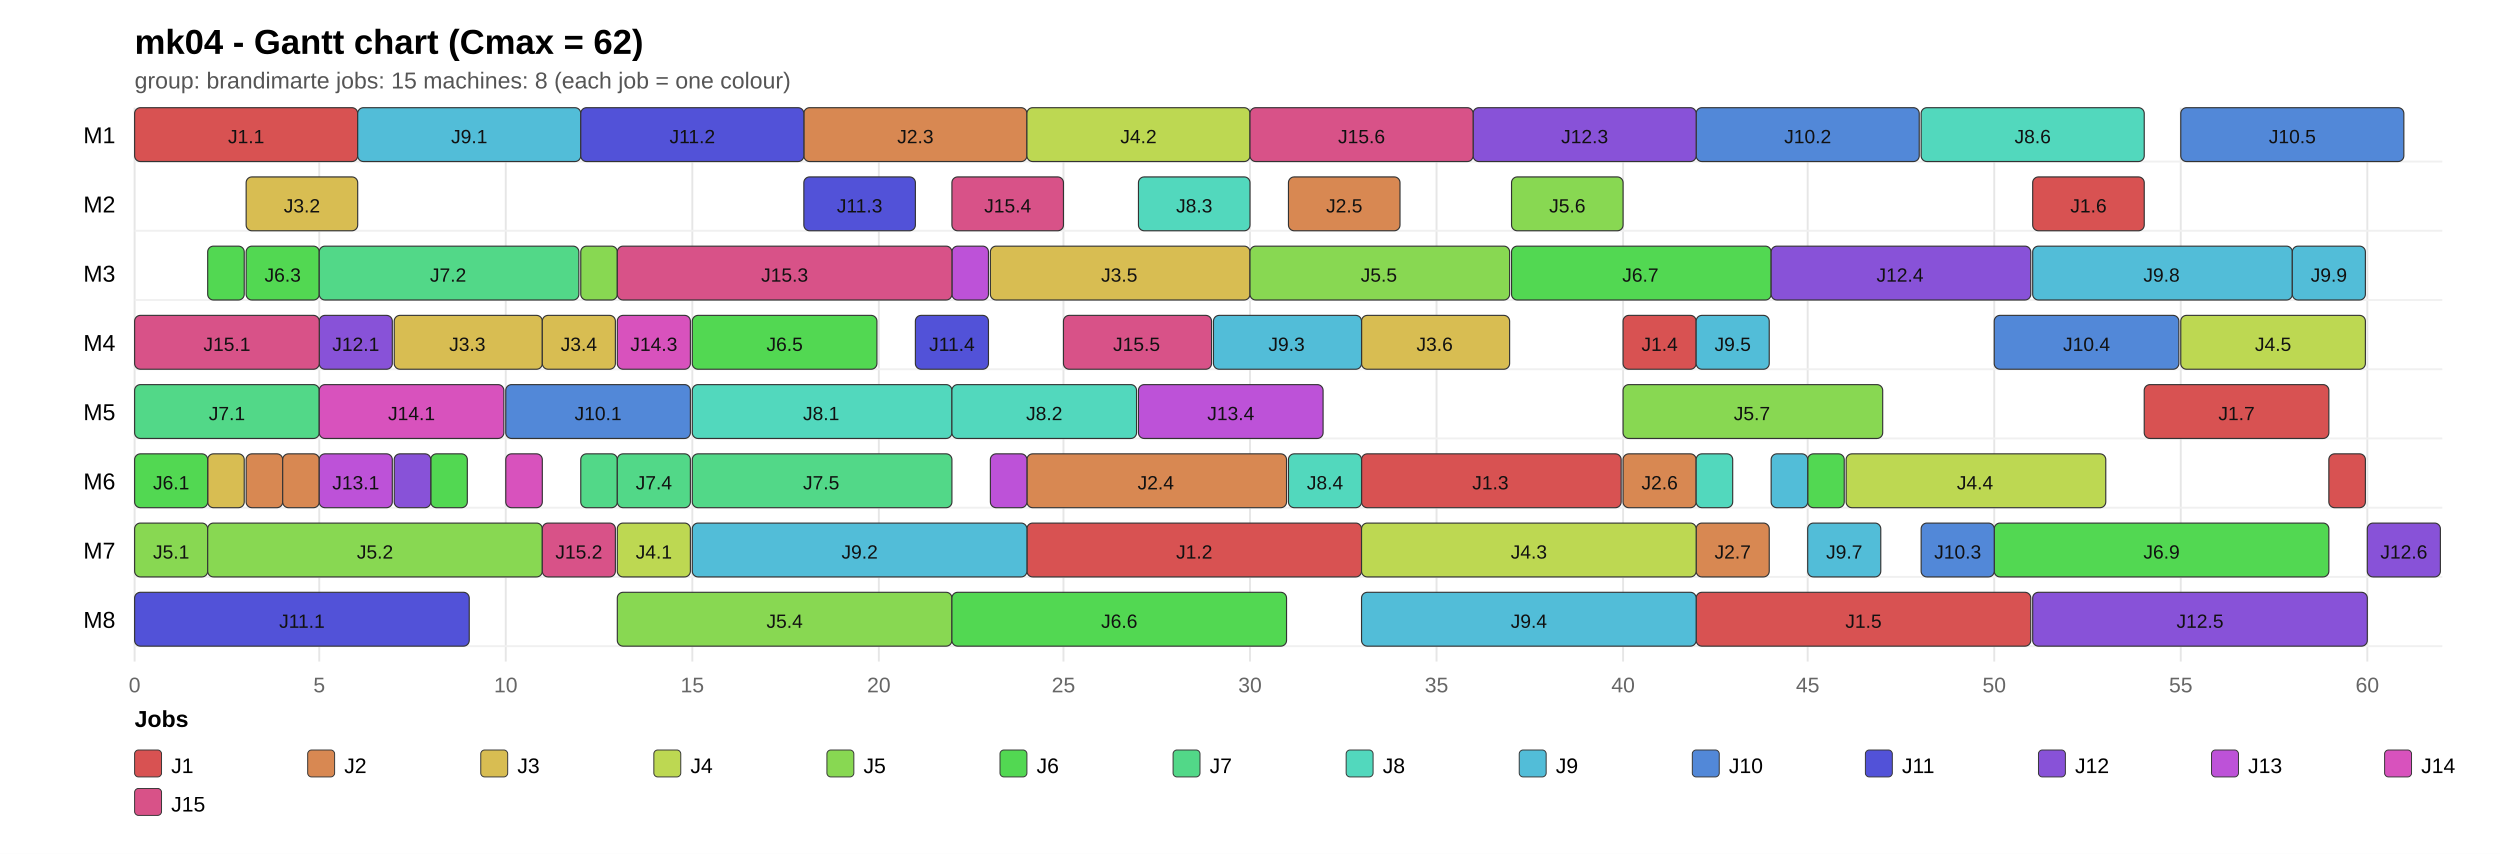
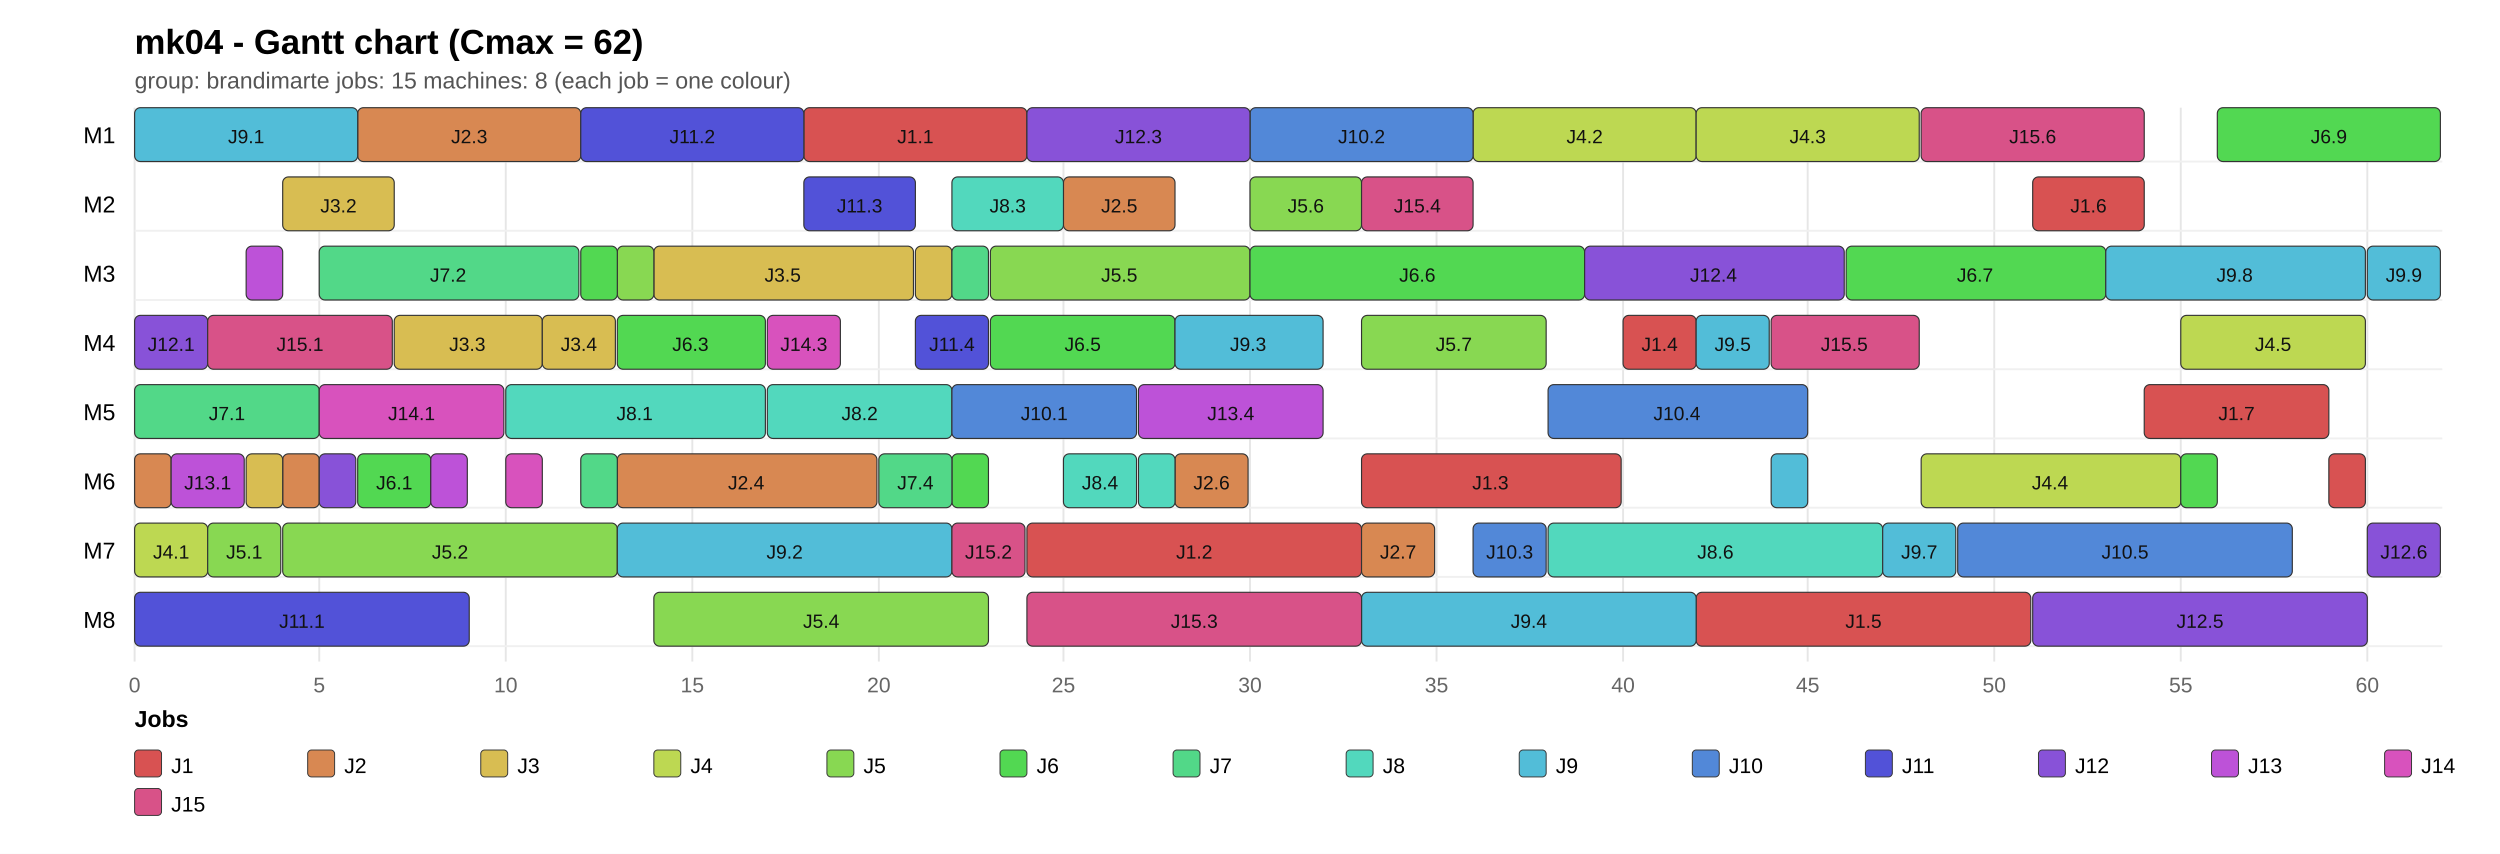
<svg xmlns="http://www.w3.org/2000/svg" width="1300" height="444" font-family="Segoe UI, Arial, sans-serif">
  <rect width="100%" height="100%" fill="white" />
  <text x="70" y="28" font-size="18" font-weight="bold">mk04  -  Gantt chart  (Cmax = 62)</text>
  <text x="70" y="46" font-size="12" fill="#555">group: brandimarte   jobs: 15   machines: 8   (each job = one colour)</text>
  <line x1="70" y1="56" x2="70" y2="344" stroke="#e6e6e6" />
  <text x="70" y="360" font-size="11" fill="#666" text-anchor="middle">0</text>
  <line x1="166" y1="56" x2="166" y2="344" stroke="#e6e6e6" />
  <text x="166" y="360" font-size="11" fill="#666" text-anchor="middle">5</text>
  <line x1="263" y1="56" x2="263" y2="344" stroke="#e6e6e6" />
  <text x="263" y="360" font-size="11" fill="#666" text-anchor="middle">10</text>
  <line x1="360" y1="56" x2="360" y2="344" stroke="#e6e6e6" />
  <text x="360" y="360" font-size="11" fill="#666" text-anchor="middle">15</text>
  <line x1="457" y1="56" x2="457" y2="344" stroke="#e6e6e6" />
  <text x="457" y="360" font-size="11" fill="#666" text-anchor="middle">20</text>
  <line x1="553" y1="56" x2="553" y2="344" stroke="#e6e6e6" />
  <text x="553" y="360" font-size="11" fill="#666" text-anchor="middle">25</text>
  <line x1="650" y1="56" x2="650" y2="344" stroke="#e6e6e6" />
  <text x="650" y="360" font-size="11" fill="#666" text-anchor="middle">30</text>
  <line x1="747" y1="56" x2="747" y2="344" stroke="#e6e6e6" />
  <text x="747" y="360" font-size="11" fill="#666" text-anchor="middle">35</text>
  <line x1="844" y1="56" x2="844" y2="344" stroke="#e6e6e6" />
  <text x="844" y="360" font-size="11" fill="#666" text-anchor="middle">40</text>
  <line x1="940" y1="56" x2="940" y2="344" stroke="#e6e6e6" />
  <text x="940" y="360" font-size="11" fill="#666" text-anchor="middle">45</text>
  <line x1="1037" y1="56" x2="1037" y2="344" stroke="#e6e6e6" />
  <text x="1037" y="360" font-size="11" fill="#666" text-anchor="middle">50</text>
  <line x1="1134" y1="56" x2="1134" y2="344" stroke="#e6e6e6" />
  <text x="1134" y="360" font-size="11" fill="#666" text-anchor="middle">55</text>
  <line x1="1231" y1="56" x2="1231" y2="344" stroke="#e6e6e6" />
  <text x="1231" y="360" font-size="11" fill="#666" text-anchor="middle">60</text>
  <text x="60" y="74.48" font-size="12" text-anchor="end">M1</text>
  <line x1="70" y1="84" x2="1270" y2="84" stroke="#f0f0f0" />
  <text x="60" y="110.48" font-size="12" text-anchor="end">M2</text>
  <line x1="70" y1="120" x2="1270" y2="120" stroke="#f0f0f0" />
  <text x="60" y="146.48" font-size="12" text-anchor="end">M3</text>
  <line x1="70" y1="156" x2="1270" y2="156" stroke="#f0f0f0" />
  <text x="60" y="182.48" font-size="12" text-anchor="end">M4</text>
  <line x1="70" y1="192" x2="1270" y2="192" stroke="#f0f0f0" />
  <text x="60" y="218.48" font-size="12" text-anchor="end">M5</text>
  <line x1="70" y1="228" x2="1270" y2="228" stroke="#f0f0f0" />
  <text x="60" y="254.48" font-size="12" text-anchor="end">M6</text>
  <line x1="70" y1="264" x2="1270" y2="264" stroke="#f0f0f0" />
  <text x="60" y="290.48" font-size="12" text-anchor="end">M7</text>
  <line x1="70" y1="300" x2="1270" y2="300" stroke="#f0f0f0" />
  <text x="60" y="326.48" font-size="12" text-anchor="end">M8</text>
  <line x1="70" y1="336" x2="1270" y2="336" stroke="#f0f0f0" />
-   <rect x="70" y="56" width="116" height="28" rx="3" fill="#D85252" stroke="#333" stroke-width="0.6" />
-   <text x="128" y="74.48" font-size="10" fill="#111" text-anchor="middle">J1.1</text>
+   <rect x="418" y="56" width="116" height="28" rx="3" fill="#D85252" stroke="#333" stroke-width="0.6" />
+   <text x="476" y="74.48" font-size="10" fill="#111" text-anchor="middle">J1.1</text>
  <rect x="534" y="272" width="174" height="28" rx="3" fill="#D85252" stroke="#333" stroke-width="0.6" />
  <text x="621" y="290.48" font-size="10" fill="#111" text-anchor="middle">J1.2</text>
  <rect x="708" y="236" width="135" height="28" rx="3" fill="#D85252" stroke="#333" stroke-width="0.6" />
  <text x="775" y="254.48" font-size="10" fill="#111" text-anchor="middle">J1.3</text>
  <rect x="844" y="164" width="38" height="28" rx="3" fill="#D85252" stroke="#333" stroke-width="0.6" />
  <text x="863" y="182.48" font-size="10" fill="#111" text-anchor="middle">J1.4</text>
  <rect x="882" y="308" width="174" height="28" rx="3" fill="#D85252" stroke="#333" stroke-width="0.6" />
  <text x="969" y="326.48" font-size="10" fill="#111" text-anchor="middle">J1.5</text>
  <rect x="1057" y="92" width="58" height="28" rx="3" fill="#D85252" stroke="#333" stroke-width="0.6" />
  <text x="1086" y="110.48" font-size="10" fill="#111" text-anchor="middle">J1.6</text>
  <rect x="1115" y="200" width="96" height="28" rx="3" fill="#D85252" stroke="#333" stroke-width="0.6" />
  <text x="1163" y="218.48" font-size="10" fill="#111" text-anchor="middle">J1.7</text>
  <rect x="1211" y="236" width="19" height="28" rx="3" fill="#D85252" stroke="#333" stroke-width="0.6" />
-   <rect x="128" y="236" width="19" height="28" rx="3" fill="#D88852" stroke="#333" stroke-width="0.6" />
+   <rect x="70" y="236" width="19" height="28" rx="3" fill="#D88852" stroke="#333" stroke-width="0.6" />
  <rect x="147" y="236" width="19" height="28" rx="3" fill="#D88852" stroke="#333" stroke-width="0.6" />
-   <rect x="418" y="56" width="116" height="28" rx="3" fill="#D88852" stroke="#333" stroke-width="0.6" />
-   <text x="476" y="74.48" font-size="10" fill="#111" text-anchor="middle">J2.3</text>
-   <rect x="534" y="236" width="135" height="28" rx="3" fill="#D88852" stroke="#333" stroke-width="0.6" />
-   <text x="601" y="254.48" font-size="10" fill="#111" text-anchor="middle">J2.4</text>
-   <rect x="670" y="92" width="58" height="28" rx="3" fill="#D88852" stroke="#333" stroke-width="0.6" />
-   <text x="699" y="110.48" font-size="10" fill="#111" text-anchor="middle">J2.5</text>
-   <rect x="844" y="236" width="38" height="28" rx="3" fill="#D88852" stroke="#333" stroke-width="0.6" />
-   <text x="863" y="254.48" font-size="10" fill="#111" text-anchor="middle">J2.6</text>
-   <rect x="882" y="272" width="38" height="28" rx="3" fill="#D88852" stroke="#333" stroke-width="0.6" />
-   <text x="901" y="290.48" font-size="10" fill="#111" text-anchor="middle">J2.7</text>
-   <rect x="108" y="236" width="19" height="28" rx="3" fill="#D8BD52" stroke="#333" stroke-width="0.6" />
-   <rect x="128" y="92" width="58" height="28" rx="3" fill="#D8BD52" stroke="#333" stroke-width="0.6" />
-   <text x="157" y="110.48" font-size="10" fill="#111" text-anchor="middle">J3.2</text>
+   <rect x="186" y="56" width="116" height="28" rx="3" fill="#D88852" stroke="#333" stroke-width="0.6" />
+   <text x="244" y="74.48" font-size="10" fill="#111" text-anchor="middle">J2.3</text>
+   <rect x="321" y="236" width="135" height="28" rx="3" fill="#D88852" stroke="#333" stroke-width="0.6" />
+   <text x="388" y="254.48" font-size="10" fill="#111" text-anchor="middle">J2.4</text>
+   <rect x="553" y="92" width="58" height="28" rx="3" fill="#D88852" stroke="#333" stroke-width="0.6" />
+   <text x="582" y="110.48" font-size="10" fill="#111" text-anchor="middle">J2.5</text>
+   <rect x="611" y="236" width="38" height="28" rx="3" fill="#D88852" stroke="#333" stroke-width="0.6" />
+   <text x="630" y="254.48" font-size="10" fill="#111" text-anchor="middle">J2.6</text>
+   <rect x="708" y="272" width="38" height="28" rx="3" fill="#D88852" stroke="#333" stroke-width="0.6" />
+   <text x="727" y="290.48" font-size="10" fill="#111" text-anchor="middle">J2.7</text>
+   <rect x="128" y="236" width="19" height="28" rx="3" fill="#D8BD52" stroke="#333" stroke-width="0.6" />
+   <rect x="147" y="92" width="58" height="28" rx="3" fill="#D8BD52" stroke="#333" stroke-width="0.6" />
+   <text x="176" y="110.48" font-size="10" fill="#111" text-anchor="middle">J3.2</text>
  <rect x="205" y="164" width="77" height="28" rx="3" fill="#D8BD52" stroke="#333" stroke-width="0.6" />
  <text x="243" y="182.48" font-size="10" fill="#111" text-anchor="middle">J3.3</text>
  <rect x="282" y="164" width="38" height="28" rx="3" fill="#D8BD52" stroke="#333" stroke-width="0.6" />
  <text x="301" y="182.48" font-size="10" fill="#111" text-anchor="middle">J3.4</text>
-   <rect x="515" y="128" width="135" height="28" rx="3" fill="#D8BD52" stroke="#333" stroke-width="0.6" />
-   <text x="582" y="146.48" font-size="10" fill="#111" text-anchor="middle">J3.5</text>
-   <rect x="708" y="164" width="77" height="28" rx="3" fill="#D8BD52" stroke="#333" stroke-width="0.6" />
-   <text x="746" y="182.48" font-size="10" fill="#111" text-anchor="middle">J3.6</text>
-   <rect x="321" y="272" width="38" height="28" rx="3" fill="#BDD852" stroke="#333" stroke-width="0.6" />
-   <text x="340" y="290.48" font-size="10" fill="#111" text-anchor="middle">J4.1</text>
-   <rect x="534" y="56" width="116" height="28" rx="3" fill="#BDD852" stroke="#333" stroke-width="0.6" />
-   <text x="592" y="74.48" font-size="10" fill="#111" text-anchor="middle">J4.2</text>
-   <rect x="708" y="272" width="174" height="28" rx="3" fill="#BDD852" stroke="#333" stroke-width="0.6" />
-   <text x="795" y="290.48" font-size="10" fill="#111" text-anchor="middle">J4.3</text>
-   <rect x="960" y="236" width="135" height="28" rx="3" fill="#BDD852" stroke="#333" stroke-width="0.6" />
-   <text x="1027" y="254.48" font-size="10" fill="#111" text-anchor="middle">J4.4</text>
+   <rect x="340" y="128" width="135" height="28" rx="3" fill="#D8BD52" stroke="#333" stroke-width="0.6" />
+   <text x="407" y="146.48" font-size="10" fill="#111" text-anchor="middle">J3.5</text>
+   <rect x="476" y="128" width="19" height="28" rx="3" fill="#D8BD52" stroke="#333" stroke-width="0.6" />
+   <rect x="70" y="272" width="38" height="28" rx="3" fill="#BDD852" stroke="#333" stroke-width="0.6" />
+   <text x="89" y="290.48" font-size="10" fill="#111" text-anchor="middle">J4.1</text>
+   <rect x="766" y="56" width="116" height="28" rx="3" fill="#BDD852" stroke="#333" stroke-width="0.6" />
+   <text x="824" y="74.48" font-size="10" fill="#111" text-anchor="middle">J4.2</text>
+   <rect x="882" y="56" width="116" height="28" rx="3" fill="#BDD852" stroke="#333" stroke-width="0.6" />
+   <text x="940" y="74.48" font-size="10" fill="#111" text-anchor="middle">J4.3</text>
+   <rect x="999" y="236" width="135" height="28" rx="3" fill="#BDD852" stroke="#333" stroke-width="0.6" />
+   <text x="1066" y="254.48" font-size="10" fill="#111" text-anchor="middle">J4.4</text>
  <rect x="1134" y="164" width="96" height="28" rx="3" fill="#BDD852" stroke="#333" stroke-width="0.6" />
  <text x="1182" y="182.48" font-size="10" fill="#111" text-anchor="middle">J4.5</text>
-   <rect x="70" y="272" width="38" height="28" rx="3" fill="#88D852" stroke="#333" stroke-width="0.6" />
-   <text x="89" y="290.48" font-size="10" fill="#111" text-anchor="middle">J5.1</text>
-   <rect x="108" y="272" width="174" height="28" rx="3" fill="#88D852" stroke="#333" stroke-width="0.6" />
-   <text x="195" y="290.48" font-size="10" fill="#111" text-anchor="middle">J5.2</text>
-   <rect x="302" y="128" width="19" height="28" rx="3" fill="#88D852" stroke="#333" stroke-width="0.6" />
-   <rect x="321" y="308" width="174" height="28" rx="3" fill="#88D852" stroke="#333" stroke-width="0.6" />
-   <text x="408" y="326.48" font-size="10" fill="#111" text-anchor="middle">J5.4</text>
-   <rect x="650" y="128" width="135" height="28" rx="3" fill="#88D852" stroke="#333" stroke-width="0.6" />
-   <text x="717" y="146.48" font-size="10" fill="#111" text-anchor="middle">J5.5</text>
-   <rect x="786" y="92" width="58" height="28" rx="3" fill="#88D852" stroke="#333" stroke-width="0.6" />
-   <text x="815" y="110.48" font-size="10" fill="#111" text-anchor="middle">J5.6</text>
-   <rect x="844" y="200" width="135" height="28" rx="3" fill="#88D852" stroke="#333" stroke-width="0.6" />
-   <text x="911" y="218.48" font-size="10" fill="#111" text-anchor="middle">J5.7</text>
-   <rect x="70" y="236" width="38" height="28" rx="3" fill="#52D852" stroke="#333" stroke-width="0.6" />
-   <text x="89" y="254.48" font-size="10" fill="#111" text-anchor="middle">J6.1</text>
-   <rect x="108" y="128" width="19" height="28" rx="3" fill="#52D852" stroke="#333" stroke-width="0.6" />
-   <rect x="128" y="128" width="38" height="28" rx="3" fill="#52D852" stroke="#333" stroke-width="0.6" />
-   <text x="147" y="146.48" font-size="10" fill="#111" text-anchor="middle">J6.3</text>
-   <rect x="224" y="236" width="19" height="28" rx="3" fill="#52D852" stroke="#333" stroke-width="0.6" />
-   <rect x="360" y="164" width="96" height="28" rx="3" fill="#52D852" stroke="#333" stroke-width="0.6" />
-   <text x="408" y="182.48" font-size="10" fill="#111" text-anchor="middle">J6.5</text>
-   <rect x="495" y="308" width="174" height="28" rx="3" fill="#52D852" stroke="#333" stroke-width="0.6" />
-   <text x="582" y="326.48" font-size="10" fill="#111" text-anchor="middle">J6.6</text>
-   <rect x="786" y="128" width="135" height="28" rx="3" fill="#52D852" stroke="#333" stroke-width="0.6" />
-   <text x="853" y="146.48" font-size="10" fill="#111" text-anchor="middle">J6.7</text>
-   <rect x="940" y="236" width="19" height="28" rx="3" fill="#52D852" stroke="#333" stroke-width="0.6" />
-   <rect x="1037" y="272" width="174" height="28" rx="3" fill="#52D852" stroke="#333" stroke-width="0.6" />
-   <text x="1124" y="290.48" font-size="10" fill="#111" text-anchor="middle">J6.9</text>
+   <rect x="108" y="272" width="38" height="28" rx="3" fill="#88D852" stroke="#333" stroke-width="0.6" />
+   <text x="127" y="290.48" font-size="10" fill="#111" text-anchor="middle">J5.1</text>
+   <rect x="147" y="272" width="174" height="28" rx="3" fill="#88D852" stroke="#333" stroke-width="0.6" />
+   <text x="234" y="290.48" font-size="10" fill="#111" text-anchor="middle">J5.2</text>
+   <rect x="321" y="128" width="19" height="28" rx="3" fill="#88D852" stroke="#333" stroke-width="0.6" />
+   <rect x="340" y="308" width="174" height="28" rx="3" fill="#88D852" stroke="#333" stroke-width="0.6" />
+   <text x="427" y="326.48" font-size="10" fill="#111" text-anchor="middle">J5.4</text>
+   <rect x="515" y="128" width="135" height="28" rx="3" fill="#88D852" stroke="#333" stroke-width="0.6" />
+   <text x="582" y="146.48" font-size="10" fill="#111" text-anchor="middle">J5.5</text>
+   <rect x="650" y="92" width="58" height="28" rx="3" fill="#88D852" stroke="#333" stroke-width="0.6" />
+   <text x="679" y="110.48" font-size="10" fill="#111" text-anchor="middle">J5.6</text>
+   <rect x="708" y="164" width="96" height="28" rx="3" fill="#88D852" stroke="#333" stroke-width="0.6" />
+   <text x="756" y="182.48" font-size="10" fill="#111" text-anchor="middle">J5.7</text>
+   <rect x="186" y="236" width="38" height="28" rx="3" fill="#52D852" stroke="#333" stroke-width="0.6" />
+   <text x="205" y="254.48" font-size="10" fill="#111" text-anchor="middle">J6.1</text>
+   <rect x="302" y="128" width="19" height="28" rx="3" fill="#52D852" stroke="#333" stroke-width="0.6" />
+   <rect x="321" y="164" width="77" height="28" rx="3" fill="#52D852" stroke="#333" stroke-width="0.6" />
+   <text x="359" y="182.48" font-size="10" fill="#111" text-anchor="middle">J6.3</text>
+   <rect x="495" y="236" width="19" height="28" rx="3" fill="#52D852" stroke="#333" stroke-width="0.6" />
+   <rect x="515" y="164" width="96" height="28" rx="3" fill="#52D852" stroke="#333" stroke-width="0.6" />
+   <text x="563" y="182.48" font-size="10" fill="#111" text-anchor="middle">J6.5</text>
+   <rect x="650" y="128" width="174" height="28" rx="3" fill="#52D852" stroke="#333" stroke-width="0.6" />
+   <text x="737" y="146.48" font-size="10" fill="#111" text-anchor="middle">J6.6</text>
+   <rect x="960" y="128" width="135" height="28" rx="3" fill="#52D852" stroke="#333" stroke-width="0.6" />
+   <text x="1027" y="146.48" font-size="10" fill="#111" text-anchor="middle">J6.7</text>
+   <rect x="1134" y="236" width="19" height="28" rx="3" fill="#52D852" stroke="#333" stroke-width="0.6" />
+   <rect x="1153" y="56" width="116" height="28" rx="3" fill="#52D852" stroke="#333" stroke-width="0.6" />
+   <text x="1211" y="74.48" font-size="10" fill="#111" text-anchor="middle">J6.9</text>
  <rect x="70" y="200" width="96" height="28" rx="3" fill="#52D888" stroke="#333" stroke-width="0.6" />
  <text x="118" y="218.48" font-size="10" fill="#111" text-anchor="middle">J7.1</text>
  <rect x="166" y="128" width="135" height="28" rx="3" fill="#52D888" stroke="#333" stroke-width="0.6" />
  <text x="233" y="146.48" font-size="10" fill="#111" text-anchor="middle">J7.2</text>
  <rect x="302" y="236" width="19" height="28" rx="3" fill="#52D888" stroke="#333" stroke-width="0.6" />
-   <rect x="321" y="236" width="38" height="28" rx="3" fill="#52D888" stroke="#333" stroke-width="0.6" />
-   <text x="340" y="254.48" font-size="10" fill="#111" text-anchor="middle">J7.4</text>
-   <rect x="360" y="236" width="135" height="28" rx="3" fill="#52D888" stroke="#333" stroke-width="0.6" />
-   <text x="427" y="254.48" font-size="10" fill="#111" text-anchor="middle">J7.5</text>
-   <rect x="360" y="200" width="135" height="28" rx="3" fill="#52D8BD" stroke="#333" stroke-width="0.6" />
-   <text x="427" y="218.48" font-size="10" fill="#111" text-anchor="middle">J8.1</text>
-   <rect x="495" y="200" width="96" height="28" rx="3" fill="#52D8BD" stroke="#333" stroke-width="0.6" />
-   <text x="543" y="218.48" font-size="10" fill="#111" text-anchor="middle">J8.2</text>
-   <rect x="592" y="92" width="58" height="28" rx="3" fill="#52D8BD" stroke="#333" stroke-width="0.6" />
-   <text x="621" y="110.48" font-size="10" fill="#111" text-anchor="middle">J8.3</text>
-   <rect x="670" y="236" width="38" height="28" rx="3" fill="#52D8BD" stroke="#333" stroke-width="0.6" />
-   <text x="689" y="254.48" font-size="10" fill="#111" text-anchor="middle">J8.4</text>
-   <rect x="882" y="236" width="19" height="28" rx="3" fill="#52D8BD" stroke="#333" stroke-width="0.6" />
-   <rect x="999" y="56" width="116" height="28" rx="3" fill="#52D8BD" stroke="#333" stroke-width="0.6" />
-   <text x="1057" y="74.48" font-size="10" fill="#111" text-anchor="middle">J8.6</text>
-   <rect x="186" y="56" width="116" height="28" rx="3" fill="#52BDD8" stroke="#333" stroke-width="0.6" />
-   <text x="244" y="74.48" font-size="10" fill="#111" text-anchor="middle">J9.1</text>
-   <rect x="360" y="272" width="174" height="28" rx="3" fill="#52BDD8" stroke="#333" stroke-width="0.6" />
-   <text x="447" y="290.48" font-size="10" fill="#111" text-anchor="middle">J9.2</text>
-   <rect x="631" y="164" width="77" height="28" rx="3" fill="#52BDD8" stroke="#333" stroke-width="0.6" />
-   <text x="669" y="182.48" font-size="10" fill="#111" text-anchor="middle">J9.3</text>
+   <rect x="457" y="236" width="38" height="28" rx="3" fill="#52D888" stroke="#333" stroke-width="0.6" />
+   <text x="476" y="254.48" font-size="10" fill="#111" text-anchor="middle">J7.4</text>
+   <rect x="495" y="128" width="19" height="28" rx="3" fill="#52D888" stroke="#333" stroke-width="0.6" />
+   <rect x="263" y="200" width="135" height="28" rx="3" fill="#52D8BD" stroke="#333" stroke-width="0.6" />
+   <text x="330" y="218.48" font-size="10" fill="#111" text-anchor="middle">J8.1</text>
+   <rect x="399" y="200" width="96" height="28" rx="3" fill="#52D8BD" stroke="#333" stroke-width="0.6" />
+   <text x="447" y="218.48" font-size="10" fill="#111" text-anchor="middle">J8.2</text>
+   <rect x="495" y="92" width="58" height="28" rx="3" fill="#52D8BD" stroke="#333" stroke-width="0.6" />
+   <text x="524" y="110.48" font-size="10" fill="#111" text-anchor="middle">J8.3</text>
+   <rect x="553" y="236" width="38" height="28" rx="3" fill="#52D8BD" stroke="#333" stroke-width="0.6" />
+   <text x="572" y="254.48" font-size="10" fill="#111" text-anchor="middle">J8.4</text>
+   <rect x="592" y="236" width="19" height="28" rx="3" fill="#52D8BD" stroke="#333" stroke-width="0.6" />
+   <rect x="805" y="272" width="174" height="28" rx="3" fill="#52D8BD" stroke="#333" stroke-width="0.6" />
+   <text x="892" y="290.48" font-size="10" fill="#111" text-anchor="middle">J8.6</text>
+   <rect x="70" y="56" width="116" height="28" rx="3" fill="#52BDD8" stroke="#333" stroke-width="0.6" />
+   <text x="128" y="74.48" font-size="10" fill="#111" text-anchor="middle">J9.1</text>
+   <rect x="321" y="272" width="174" height="28" rx="3" fill="#52BDD8" stroke="#333" stroke-width="0.6" />
+   <text x="408" y="290.48" font-size="10" fill="#111" text-anchor="middle">J9.2</text>
+   <rect x="611" y="164" width="77" height="28" rx="3" fill="#52BDD8" stroke="#333" stroke-width="0.6" />
+   <text x="649" y="182.48" font-size="10" fill="#111" text-anchor="middle">J9.3</text>
  <rect x="708" y="308" width="174" height="28" rx="3" fill="#52BDD8" stroke="#333" stroke-width="0.6" />
  <text x="795" y="326.48" font-size="10" fill="#111" text-anchor="middle">J9.4</text>
  <rect x="882" y="164" width="38" height="28" rx="3" fill="#52BDD8" stroke="#333" stroke-width="0.6" />
  <text x="901" y="182.48" font-size="10" fill="#111" text-anchor="middle">J9.5</text>
  <rect x="921" y="236" width="19" height="28" rx="3" fill="#52BDD8" stroke="#333" stroke-width="0.6" />
-   <rect x="940" y="272" width="38" height="28" rx="3" fill="#52BDD8" stroke="#333" stroke-width="0.6" />
-   <text x="959" y="290.48" font-size="10" fill="#111" text-anchor="middle">J9.7</text>
-   <rect x="1057" y="128" width="135" height="28" rx="3" fill="#52BDD8" stroke="#333" stroke-width="0.6" />
-   <text x="1124" y="146.48" font-size="10" fill="#111" text-anchor="middle">J9.8</text>
-   <rect x="1192" y="128" width="38" height="28" rx="3" fill="#52BDD8" stroke="#333" stroke-width="0.6" />
-   <text x="1211" y="146.48" font-size="10" fill="#111" text-anchor="middle">J9.9</text>
-   <rect x="263" y="200" width="96" height="28" rx="3" fill="#5288D8" stroke="#333" stroke-width="0.6" />
-   <text x="311" y="218.48" font-size="10" fill="#111" text-anchor="middle">J10.1</text>
-   <rect x="882" y="56" width="116" height="28" rx="3" fill="#5288D8" stroke="#333" stroke-width="0.6" />
-   <text x="940" y="74.48" font-size="10" fill="#111" text-anchor="middle">J10.2</text>
-   <rect x="999" y="272" width="38" height="28" rx="3" fill="#5288D8" stroke="#333" stroke-width="0.6" />
-   <text x="1018" y="290.48" font-size="10" fill="#111" text-anchor="middle">J10.3</text>
-   <rect x="1037" y="164" width="96" height="28" rx="3" fill="#5288D8" stroke="#333" stroke-width="0.6" />
-   <text x="1085" y="182.48" font-size="10" fill="#111" text-anchor="middle">J10.4</text>
-   <rect x="1134" y="56" width="116" height="28" rx="3" fill="#5288D8" stroke="#333" stroke-width="0.6" />
-   <text x="1192" y="74.48" font-size="10" fill="#111" text-anchor="middle">J10.5</text>
+   <rect x="979" y="272" width="38" height="28" rx="3" fill="#52BDD8" stroke="#333" stroke-width="0.6" />
+   <text x="998" y="290.48" font-size="10" fill="#111" text-anchor="middle">J9.7</text>
+   <rect x="1095" y="128" width="135" height="28" rx="3" fill="#52BDD8" stroke="#333" stroke-width="0.6" />
+   <text x="1162" y="146.48" font-size="10" fill="#111" text-anchor="middle">J9.8</text>
+   <rect x="1231" y="128" width="38" height="28" rx="3" fill="#52BDD8" stroke="#333" stroke-width="0.6" />
+   <text x="1250" y="146.48" font-size="10" fill="#111" text-anchor="middle">J9.9</text>
+   <rect x="495" y="200" width="96" height="28" rx="3" fill="#5288D8" stroke="#333" stroke-width="0.6" />
+   <text x="543" y="218.48" font-size="10" fill="#111" text-anchor="middle">J10.1</text>
+   <rect x="650" y="56" width="116" height="28" rx="3" fill="#5288D8" stroke="#333" stroke-width="0.6" />
+   <text x="708" y="74.48" font-size="10" fill="#111" text-anchor="middle">J10.2</text>
+   <rect x="766" y="272" width="38" height="28" rx="3" fill="#5288D8" stroke="#333" stroke-width="0.6" />
+   <text x="785" y="290.48" font-size="10" fill="#111" text-anchor="middle">J10.3</text>
+   <rect x="805" y="200" width="135" height="28" rx="3" fill="#5288D8" stroke="#333" stroke-width="0.6" />
+   <text x="872" y="218.48" font-size="10" fill="#111" text-anchor="middle">J10.4</text>
+   <rect x="1018" y="272" width="174" height="28" rx="3" fill="#5288D8" stroke="#333" stroke-width="0.6" />
+   <text x="1105" y="290.48" font-size="10" fill="#111" text-anchor="middle">J10.5</text>
  <rect x="70" y="308" width="174" height="28" rx="3" fill="#5252D8" stroke="#333" stroke-width="0.6" />
  <text x="157" y="326.48" font-size="10" fill="#111" text-anchor="middle">J11.1</text>
  <rect x="302" y="56" width="116" height="28" rx="3" fill="#5252D8" stroke="#333" stroke-width="0.6" />
  <text x="360" y="74.48" font-size="10" fill="#111" text-anchor="middle">J11.2</text>
  <rect x="418" y="92" width="58" height="28" rx="3" fill="#5252D8" stroke="#333" stroke-width="0.6" />
  <text x="447" y="110.48" font-size="10" fill="#111" text-anchor="middle">J11.3</text>
  <rect x="476" y="164" width="38" height="28" rx="3" fill="#5252D8" stroke="#333" stroke-width="0.6" />
  <text x="495" y="182.48" font-size="10" fill="#111" text-anchor="middle">J11.4</text>
-   <rect x="166" y="164" width="38" height="28" rx="3" fill="#8852D8" stroke="#333" stroke-width="0.6" />
-   <text x="185" y="182.48" font-size="10" fill="#111" text-anchor="middle">J12.1</text>
-   <rect x="205" y="236" width="19" height="28" rx="3" fill="#8852D8" stroke="#333" stroke-width="0.6" />
-   <rect x="766" y="56" width="116" height="28" rx="3" fill="#8852D8" stroke="#333" stroke-width="0.6" />
-   <text x="824" y="74.48" font-size="10" fill="#111" text-anchor="middle">J12.3</text>
-   <rect x="921" y="128" width="135" height="28" rx="3" fill="#8852D8" stroke="#333" stroke-width="0.6" />
-   <text x="988" y="146.48" font-size="10" fill="#111" text-anchor="middle">J12.4</text>
+   <rect x="70" y="164" width="38" height="28" rx="3" fill="#8852D8" stroke="#333" stroke-width="0.6" />
+   <text x="89" y="182.48" font-size="10" fill="#111" text-anchor="middle">J12.1</text>
+   <rect x="166" y="236" width="19" height="28" rx="3" fill="#8852D8" stroke="#333" stroke-width="0.6" />
+   <rect x="534" y="56" width="116" height="28" rx="3" fill="#8852D8" stroke="#333" stroke-width="0.6" />
+   <text x="592" y="74.48" font-size="10" fill="#111" text-anchor="middle">J12.3</text>
+   <rect x="824" y="128" width="135" height="28" rx="3" fill="#8852D8" stroke="#333" stroke-width="0.6" />
+   <text x="891" y="146.48" font-size="10" fill="#111" text-anchor="middle">J12.4</text>
  <rect x="1057" y="308" width="174" height="28" rx="3" fill="#8852D8" stroke="#333" stroke-width="0.6" />
  <text x="1144" y="326.48" font-size="10" fill="#111" text-anchor="middle">J12.5</text>
  <rect x="1231" y="272" width="38" height="28" rx="3" fill="#8852D8" stroke="#333" stroke-width="0.6" />
  <text x="1250" y="290.48" font-size="10" fill="#111" text-anchor="middle">J12.6</text>
-   <rect x="166" y="236" width="38" height="28" rx="3" fill="#BD52D8" stroke="#333" stroke-width="0.6" />
-   <text x="185" y="254.48" font-size="10" fill="#111" text-anchor="middle">J13.1</text>
-   <rect x="495" y="128" width="19" height="28" rx="3" fill="#BD52D8" stroke="#333" stroke-width="0.6" />
-   <rect x="515" y="236" width="19" height="28" rx="3" fill="#BD52D8" stroke="#333" stroke-width="0.6" />
+   <rect x="89" y="236" width="38" height="28" rx="3" fill="#BD52D8" stroke="#333" stroke-width="0.6" />
+   <text x="108" y="254.48" font-size="10" fill="#111" text-anchor="middle">J13.1</text>
+   <rect x="128" y="128" width="19" height="28" rx="3" fill="#BD52D8" stroke="#333" stroke-width="0.6" />
+   <rect x="224" y="236" width="19" height="28" rx="3" fill="#BD52D8" stroke="#333" stroke-width="0.6" />
  <rect x="592" y="200" width="96" height="28" rx="3" fill="#BD52D8" stroke="#333" stroke-width="0.6" />
  <text x="640" y="218.48" font-size="10" fill="#111" text-anchor="middle">J13.4</text>
  <rect x="166" y="200" width="96" height="28" rx="3" fill="#D852BD" stroke="#333" stroke-width="0.6" />
  <text x="214" y="218.48" font-size="10" fill="#111" text-anchor="middle">J14.1</text>
  <rect x="263" y="236" width="19" height="28" rx="3" fill="#D852BD" stroke="#333" stroke-width="0.6" />
-   <rect x="321" y="164" width="38" height="28" rx="3" fill="#D852BD" stroke="#333" stroke-width="0.6" />
-   <text x="340" y="182.48" font-size="10" fill="#111" text-anchor="middle">J14.3</text>
-   <rect x="70" y="164" width="96" height="28" rx="3" fill="#D85288" stroke="#333" stroke-width="0.6" />
-   <text x="118" y="182.48" font-size="10" fill="#111" text-anchor="middle">J15.1</text>
-   <rect x="282" y="272" width="38" height="28" rx="3" fill="#D85288" stroke="#333" stroke-width="0.6" />
-   <text x="301" y="290.48" font-size="10" fill="#111" text-anchor="middle">J15.2</text>
-   <rect x="321" y="128" width="174" height="28" rx="3" fill="#D85288" stroke="#333" stroke-width="0.6" />
-   <text x="408" y="146.48" font-size="10" fill="#111" text-anchor="middle">J15.3</text>
-   <rect x="495" y="92" width="58" height="28" rx="3" fill="#D85288" stroke="#333" stroke-width="0.6" />
-   <text x="524" y="110.48" font-size="10" fill="#111" text-anchor="middle">J15.4</text>
-   <rect x="553" y="164" width="77" height="28" rx="3" fill="#D85288" stroke="#333" stroke-width="0.6" />
-   <text x="591" y="182.48" font-size="10" fill="#111" text-anchor="middle">J15.5</text>
-   <rect x="650" y="56" width="116" height="28" rx="3" fill="#D85288" stroke="#333" stroke-width="0.6" />
-   <text x="708" y="74.48" font-size="10" fill="#111" text-anchor="middle">J15.6</text>
+   <rect x="399" y="164" width="38" height="28" rx="3" fill="#D852BD" stroke="#333" stroke-width="0.6" />
+   <text x="418" y="182.48" font-size="10" fill="#111" text-anchor="middle">J14.3</text>
+   <rect x="108" y="164" width="96" height="28" rx="3" fill="#D85288" stroke="#333" stroke-width="0.6" />
+   <text x="156" y="182.48" font-size="10" fill="#111" text-anchor="middle">J15.1</text>
+   <rect x="495" y="272" width="38" height="28" rx="3" fill="#D85288" stroke="#333" stroke-width="0.6" />
+   <text x="514" y="290.48" font-size="10" fill="#111" text-anchor="middle">J15.2</text>
+   <rect x="534" y="308" width="174" height="28" rx="3" fill="#D85288" stroke="#333" stroke-width="0.6" />
+   <text x="621" y="326.48" font-size="10" fill="#111" text-anchor="middle">J15.3</text>
+   <rect x="708" y="92" width="58" height="28" rx="3" fill="#D85288" stroke="#333" stroke-width="0.6" />
+   <text x="737" y="110.48" font-size="10" fill="#111" text-anchor="middle">J15.4</text>
+   <rect x="921" y="164" width="77" height="28" rx="3" fill="#D85288" stroke="#333" stroke-width="0.6" />
+   <text x="959" y="182.48" font-size="10" fill="#111" text-anchor="middle">J15.5</text>
+   <rect x="999" y="56" width="116" height="28" rx="3" fill="#D85288" stroke="#333" stroke-width="0.6" />
+   <text x="1057" y="74.48" font-size="10" fill="#111" text-anchor="middle">J15.6</text>
  <text x="70" y="378" font-size="12" font-weight="bold">Jobs</text>
  <rect x="70" y="390" width="14" height="14" rx="2" fill="#D85252" stroke="#333" stroke-width="0.5" />
  <text x="89" y="402" font-size="11">J1</text>
  <rect x="160" y="390" width="14" height="14" rx="2" fill="#D88852" stroke="#333" stroke-width="0.5" />
  <text x="179" y="402" font-size="11">J2</text>
  <rect x="250" y="390" width="14" height="14" rx="2" fill="#D8BD52" stroke="#333" stroke-width="0.5" />
  <text x="269" y="402" font-size="11">J3</text>
  <rect x="340" y="390" width="14" height="14" rx="2" fill="#BDD852" stroke="#333" stroke-width="0.5" />
  <text x="359" y="402" font-size="11">J4</text>
  <rect x="430" y="390" width="14" height="14" rx="2" fill="#88D852" stroke="#333" stroke-width="0.5" />
  <text x="449" y="402" font-size="11">J5</text>
  <rect x="520" y="390" width="14" height="14" rx="2" fill="#52D852" stroke="#333" stroke-width="0.5" />
  <text x="539" y="402" font-size="11">J6</text>
  <rect x="610" y="390" width="14" height="14" rx="2" fill="#52D888" stroke="#333" stroke-width="0.5" />
  <text x="629" y="402" font-size="11">J7</text>
  <rect x="700" y="390" width="14" height="14" rx="2" fill="#52D8BD" stroke="#333" stroke-width="0.5" />
  <text x="719" y="402" font-size="11">J8</text>
  <rect x="790" y="390" width="14" height="14" rx="2" fill="#52BDD8" stroke="#333" stroke-width="0.5" />
  <text x="809" y="402" font-size="11">J9</text>
  <rect x="880" y="390" width="14" height="14" rx="2" fill="#5288D8" stroke="#333" stroke-width="0.5" />
  <text x="899" y="402" font-size="11">J10</text>
  <rect x="970" y="390" width="14" height="14" rx="2" fill="#5252D8" stroke="#333" stroke-width="0.5" />
  <text x="989" y="402" font-size="11">J11</text>
  <rect x="1060" y="390" width="14" height="14" rx="2" fill="#8852D8" stroke="#333" stroke-width="0.5" />
  <text x="1079" y="402" font-size="11">J12</text>
  <rect x="1150" y="390" width="14" height="14" rx="2" fill="#BD52D8" stroke="#333" stroke-width="0.5" />
  <text x="1169" y="402" font-size="11">J13</text>
  <rect x="1240" y="390" width="14" height="14" rx="2" fill="#D852BD" stroke="#333" stroke-width="0.5" />
  <text x="1259" y="402" font-size="11">J14</text>
  <rect x="70" y="410" width="14" height="14" rx="2" fill="#D85288" stroke="#333" stroke-width="0.5" />
  <text x="89" y="422" font-size="11">J15</text>
</svg>
